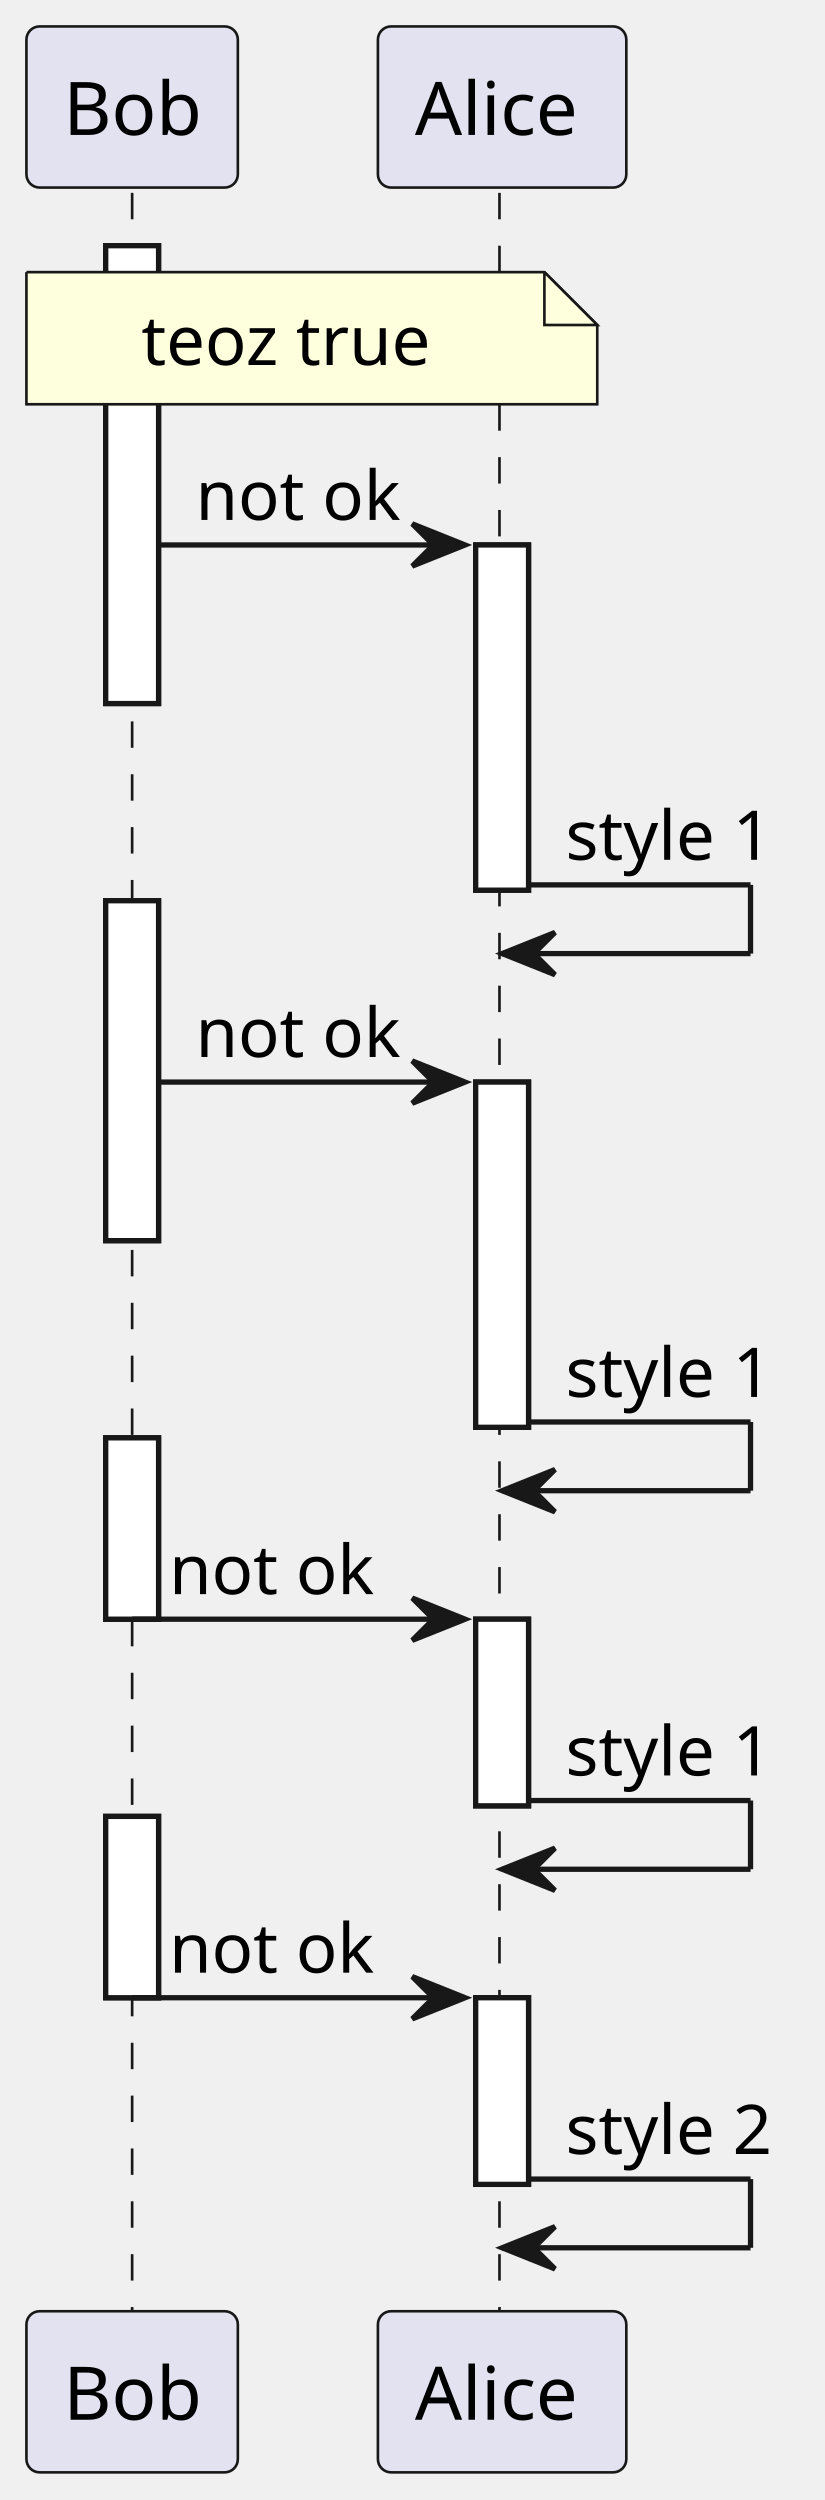
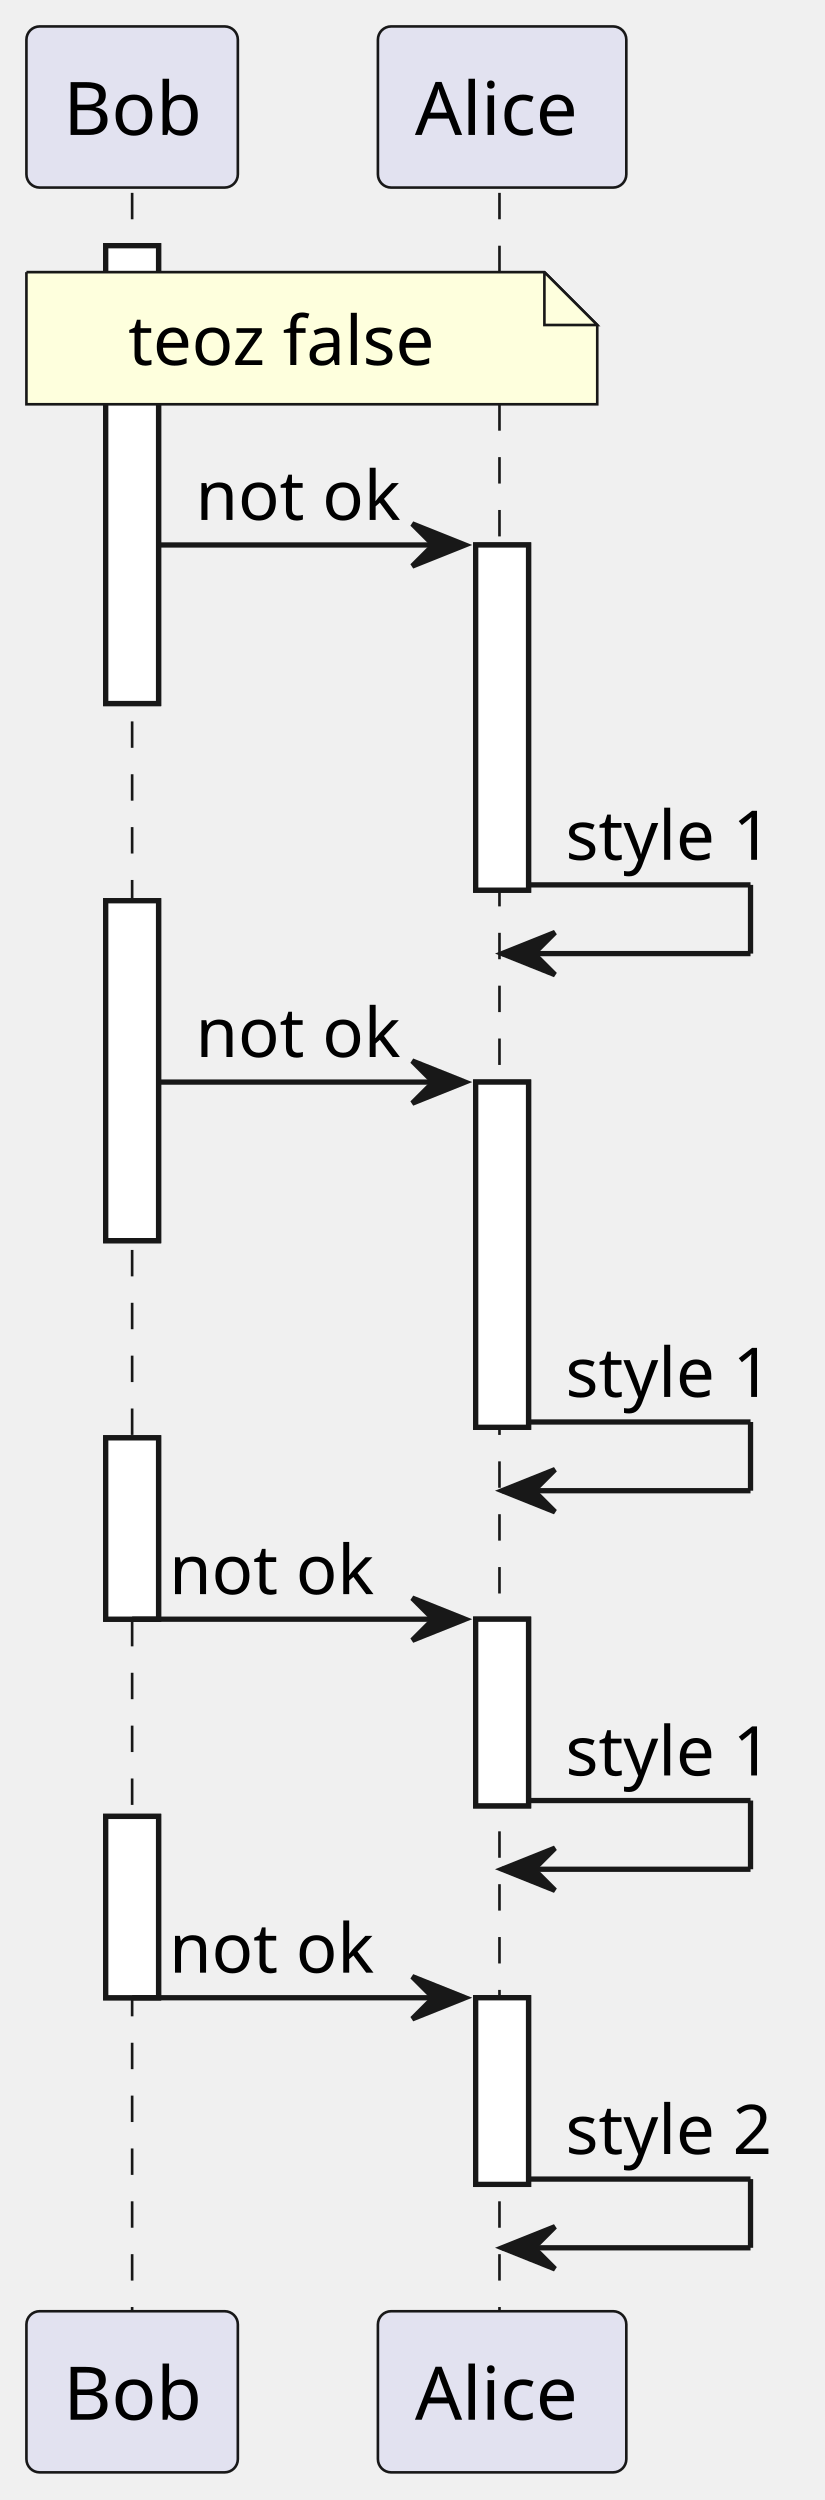
<svg xmlns="http://www.w3.org/2000/svg" contentStyleType="text/css" height="473px" preserveAspectRatio="none" style="width:156px;height:473px;background:#FFFFFF;" version="1.1" viewBox="0 0 156 473" width="156px" zoomAndPan="magnify">
  <defs />
  <g>
    <rect fill="#FFFFFF" height="86.621" style="stroke:#181818;stroke-width:1.0;" width="10" x="20" y="46.488" />
    <rect fill="#FFFFFF" height="64.311" style="stroke:#181818;stroke-width:1.0;" width="10" x="20" y="170.42" />
    <rect fill="#FFFFFF" height="34.31" style="stroke:#181818;stroke-width:1.0;" width="10" x="20" y="272.041" />
    <rect fill="#FFFFFF" height="34.31" style="stroke:#181818;stroke-width:1.0;" width="10" x="20" y="343.662" />
    <rect fill="#FFFFFF" height="65.311" style="stroke:#181818;stroke-width:1.0;" width="10" x="90" y="103.109" />
    <rect fill="#FFFFFF" height="65.311" style="stroke:#181818;stroke-width:1.0;" width="10" x="90" y="204.731" />
    <rect fill="#FFFFFF" height="35.31" style="stroke:#181818;stroke-width:1.0;" width="10" x="90" y="306.352" />
    <rect fill="#FFFFFF" height="35.31" style="stroke:#181818;stroke-width:1.0;" width="10" x="90" y="377.973" />
    <line style="stroke:#181818;stroke-width:0.5;stroke-dasharray:5.0,5.0;" x1="25" x2="25" y1="36.488" y2="438.283" />
    <line style="stroke:#181818;stroke-width:0.5;stroke-dasharray:5.0,5.0;" x1="94.5" x2="94.5" y1="36.488" y2="438.283" />
    <rect fill="#E2E2F0" height="30.488" rx="2.5" ry="2.5" style="stroke:#181818;stroke-width:0.5;" width="40" x="5" y="5" />
    <text fill="#000000" font-family="sans-serif" font-size="14" lengthAdjust="spacing" textLength="26" x="12" y="25.535">Bob</text>
    <rect fill="#E2E2F0" height="30.488" rx="2.5" ry="2.5" style="stroke:#181818;stroke-width:0.5;" width="40" x="5" y="437.283" />
    <text fill="#000000" font-family="sans-serif" font-size="14" lengthAdjust="spacing" textLength="26" x="12" y="457.818">Bob</text>
    <rect fill="#E2E2F0" height="30.488" rx="2.5" ry="2.5" style="stroke:#181818;stroke-width:0.5;" width="47" x="71.5" y="5" />
    <text fill="#000000" font-family="sans-serif" font-size="14" lengthAdjust="spacing" textLength="33" x="78.5" y="25.535">Alice</text>
    <rect fill="#E2E2F0" height="30.488" rx="2.5" ry="2.5" style="stroke:#181818;stroke-width:0.5;" width="47" x="71.5" y="437.283" />
    <text fill="#000000" font-family="sans-serif" font-size="14" lengthAdjust="spacing" textLength="33" x="78.5" y="457.818">Alice</text>
    <rect fill="#FFFFFF" height="86.621" style="stroke:#181818;stroke-width:1.0;" width="10" x="20" y="46.488" />
    <rect fill="#FFFFFF" height="64.311" style="stroke:#181818;stroke-width:1.0;" width="10" x="20" y="170.42" />
    <rect fill="#FFFFFF" height="34.31" style="stroke:#181818;stroke-width:1.0;" width="10" x="20" y="272.041" />
    <rect fill="#FFFFFF" height="34.31" style="stroke:#181818;stroke-width:1.0;" width="10" x="20" y="343.662" />
    <rect fill="#FFFFFF" height="65.311" style="stroke:#181818;stroke-width:1.0;" width="10" x="90" y="103.109" />
    <rect fill="#FFFFFF" height="65.311" style="stroke:#181818;stroke-width:1.0;" width="10" x="90" y="204.731" />
    <rect fill="#FFFFFF" height="35.31" style="stroke:#181818;stroke-width:1.0;" width="10" x="90" y="306.352" />
    <rect fill="#FFFFFF" height="35.31" style="stroke:#181818;stroke-width:1.0;" width="10" x="90" y="377.973" />
    <path d="M5,51.488 L5,76.488 L113,76.488 L113,61.488 L103,51.488 L5,51.488 " fill="#FEFFDD" style="stroke:#181818;stroke-width:0.5;" />
    <path d="M103,51.488 L103,61.488 L113,61.488 L103,51.488 " fill="#FEFFDD" style="stroke:#181818;stroke-width:0.5;" />
-     <text fill="#000000" font-family="sans-serif" font-size="13" lengthAdjust="spacing" textLength="56" x="26.75" y="69.057">teoz true</text>
+     <text fill="#000000" font-family="sans-serif" font-size="13" lengthAdjust="spacing" textLength="61" x="24.25" y="69.057">teoz false</text>
    <polygon fill="#181818" points="78,99.109,88,103.109,78,107.109,82,103.109" style="stroke:#181818;stroke-width:1.0;" />
    <line style="stroke:#181818;stroke-width:1.0;" x1="30" x2="84" y1="103.109" y2="103.109" />
    <text fill="#000000" font-family="sans-serif" font-size="13" lengthAdjust="spacing" textLength="41" x="37" y="98.367">not ok</text>
    <line style="stroke:#181818;stroke-width:1.0;" x1="100" x2="142" y1="167.42" y2="167.42" />
    <line style="stroke:#181818;stroke-width:1.0;" x1="142" x2="142" y1="167.42" y2="180.42" />
    <line style="stroke:#181818;stroke-width:1.0;" x1="95" x2="142" y1="180.42" y2="180.42" />
    <polygon fill="#181818" points="105,176.42,95,180.42,105,184.42,101,180.42" style="stroke:#181818;stroke-width:1.0;" />
    <text fill="#000000" font-family="sans-serif" font-size="13" lengthAdjust="spacing" textLength="42" x="107" y="162.678">style 1</text>
    <polygon fill="#181818" points="78,200.731,88,204.731,78,208.731,82,204.731" style="stroke:#181818;stroke-width:1.0;" />
    <line style="stroke:#181818;stroke-width:1.0;" x1="30" x2="84" y1="204.731" y2="204.731" />
    <text fill="#000000" font-family="sans-serif" font-size="13" lengthAdjust="spacing" textLength="41" x="37" y="199.988">not ok</text>
    <line style="stroke:#181818;stroke-width:1.0;" x1="100" x2="142" y1="269.041" y2="269.041" />
    <line style="stroke:#181818;stroke-width:1.0;" x1="142" x2="142" y1="269.041" y2="282.041" />
    <line style="stroke:#181818;stroke-width:1.0;" x1="95" x2="142" y1="282.041" y2="282.041" />
    <polygon fill="#181818" points="105,278.041,95,282.041,105,286.041,101,282.041" style="stroke:#181818;stroke-width:1.0;" />
    <text fill="#000000" font-family="sans-serif" font-size="13" lengthAdjust="spacing" textLength="42" x="107" y="264.299">style 1</text>
    <polygon fill="#181818" points="78,302.352,88,306.352,78,310.352,82,306.352" style="stroke:#181818;stroke-width:1.0;" />
    <line style="stroke:#181818;stroke-width:1.0;" x1="25" x2="84" y1="306.352" y2="306.352" />
    <text fill="#000000" font-family="sans-serif" font-size="13" lengthAdjust="spacing" textLength="41" x="32" y="301.609">not ok</text>
    <line style="stroke:#181818;stroke-width:1.0;" x1="100" x2="142" y1="340.662" y2="340.662" />
    <line style="stroke:#181818;stroke-width:1.0;" x1="142" x2="142" y1="340.662" y2="353.662" />
    <line style="stroke:#181818;stroke-width:1.0;" x1="95" x2="142" y1="353.662" y2="353.662" />
    <polygon fill="#181818" points="105,349.662,95,353.662,105,357.662,101,353.662" style="stroke:#181818;stroke-width:1.0;" />
    <text fill="#000000" font-family="sans-serif" font-size="13" lengthAdjust="spacing" textLength="42" x="107" y="335.92">style 1</text>
    <polygon fill="#181818" points="78,373.973,88,377.973,78,381.973,82,377.973" style="stroke:#181818;stroke-width:1.0;" />
    <line style="stroke:#181818;stroke-width:1.0;" x1="25" x2="84" y1="377.973" y2="377.973" />
    <text fill="#000000" font-family="sans-serif" font-size="13" lengthAdjust="spacing" textLength="41" x="32" y="373.231">not ok</text>
    <line style="stroke:#181818;stroke-width:1.0;" x1="100" x2="142" y1="412.283" y2="412.283" />
    <line style="stroke:#181818;stroke-width:1.0;" x1="142" x2="142" y1="412.283" y2="425.283" />
    <line style="stroke:#181818;stroke-width:1.0;" x1="95" x2="142" y1="425.283" y2="425.283" />
    <polygon fill="#181818" points="105,421.283,95,425.283,105,429.283,101,425.283" style="stroke:#181818;stroke-width:1.0;" />
    <text fill="#000000" font-family="sans-serif" font-size="13" lengthAdjust="spacing" textLength="42" x="107" y="407.541">style 2</text>
  </g>
</svg>
